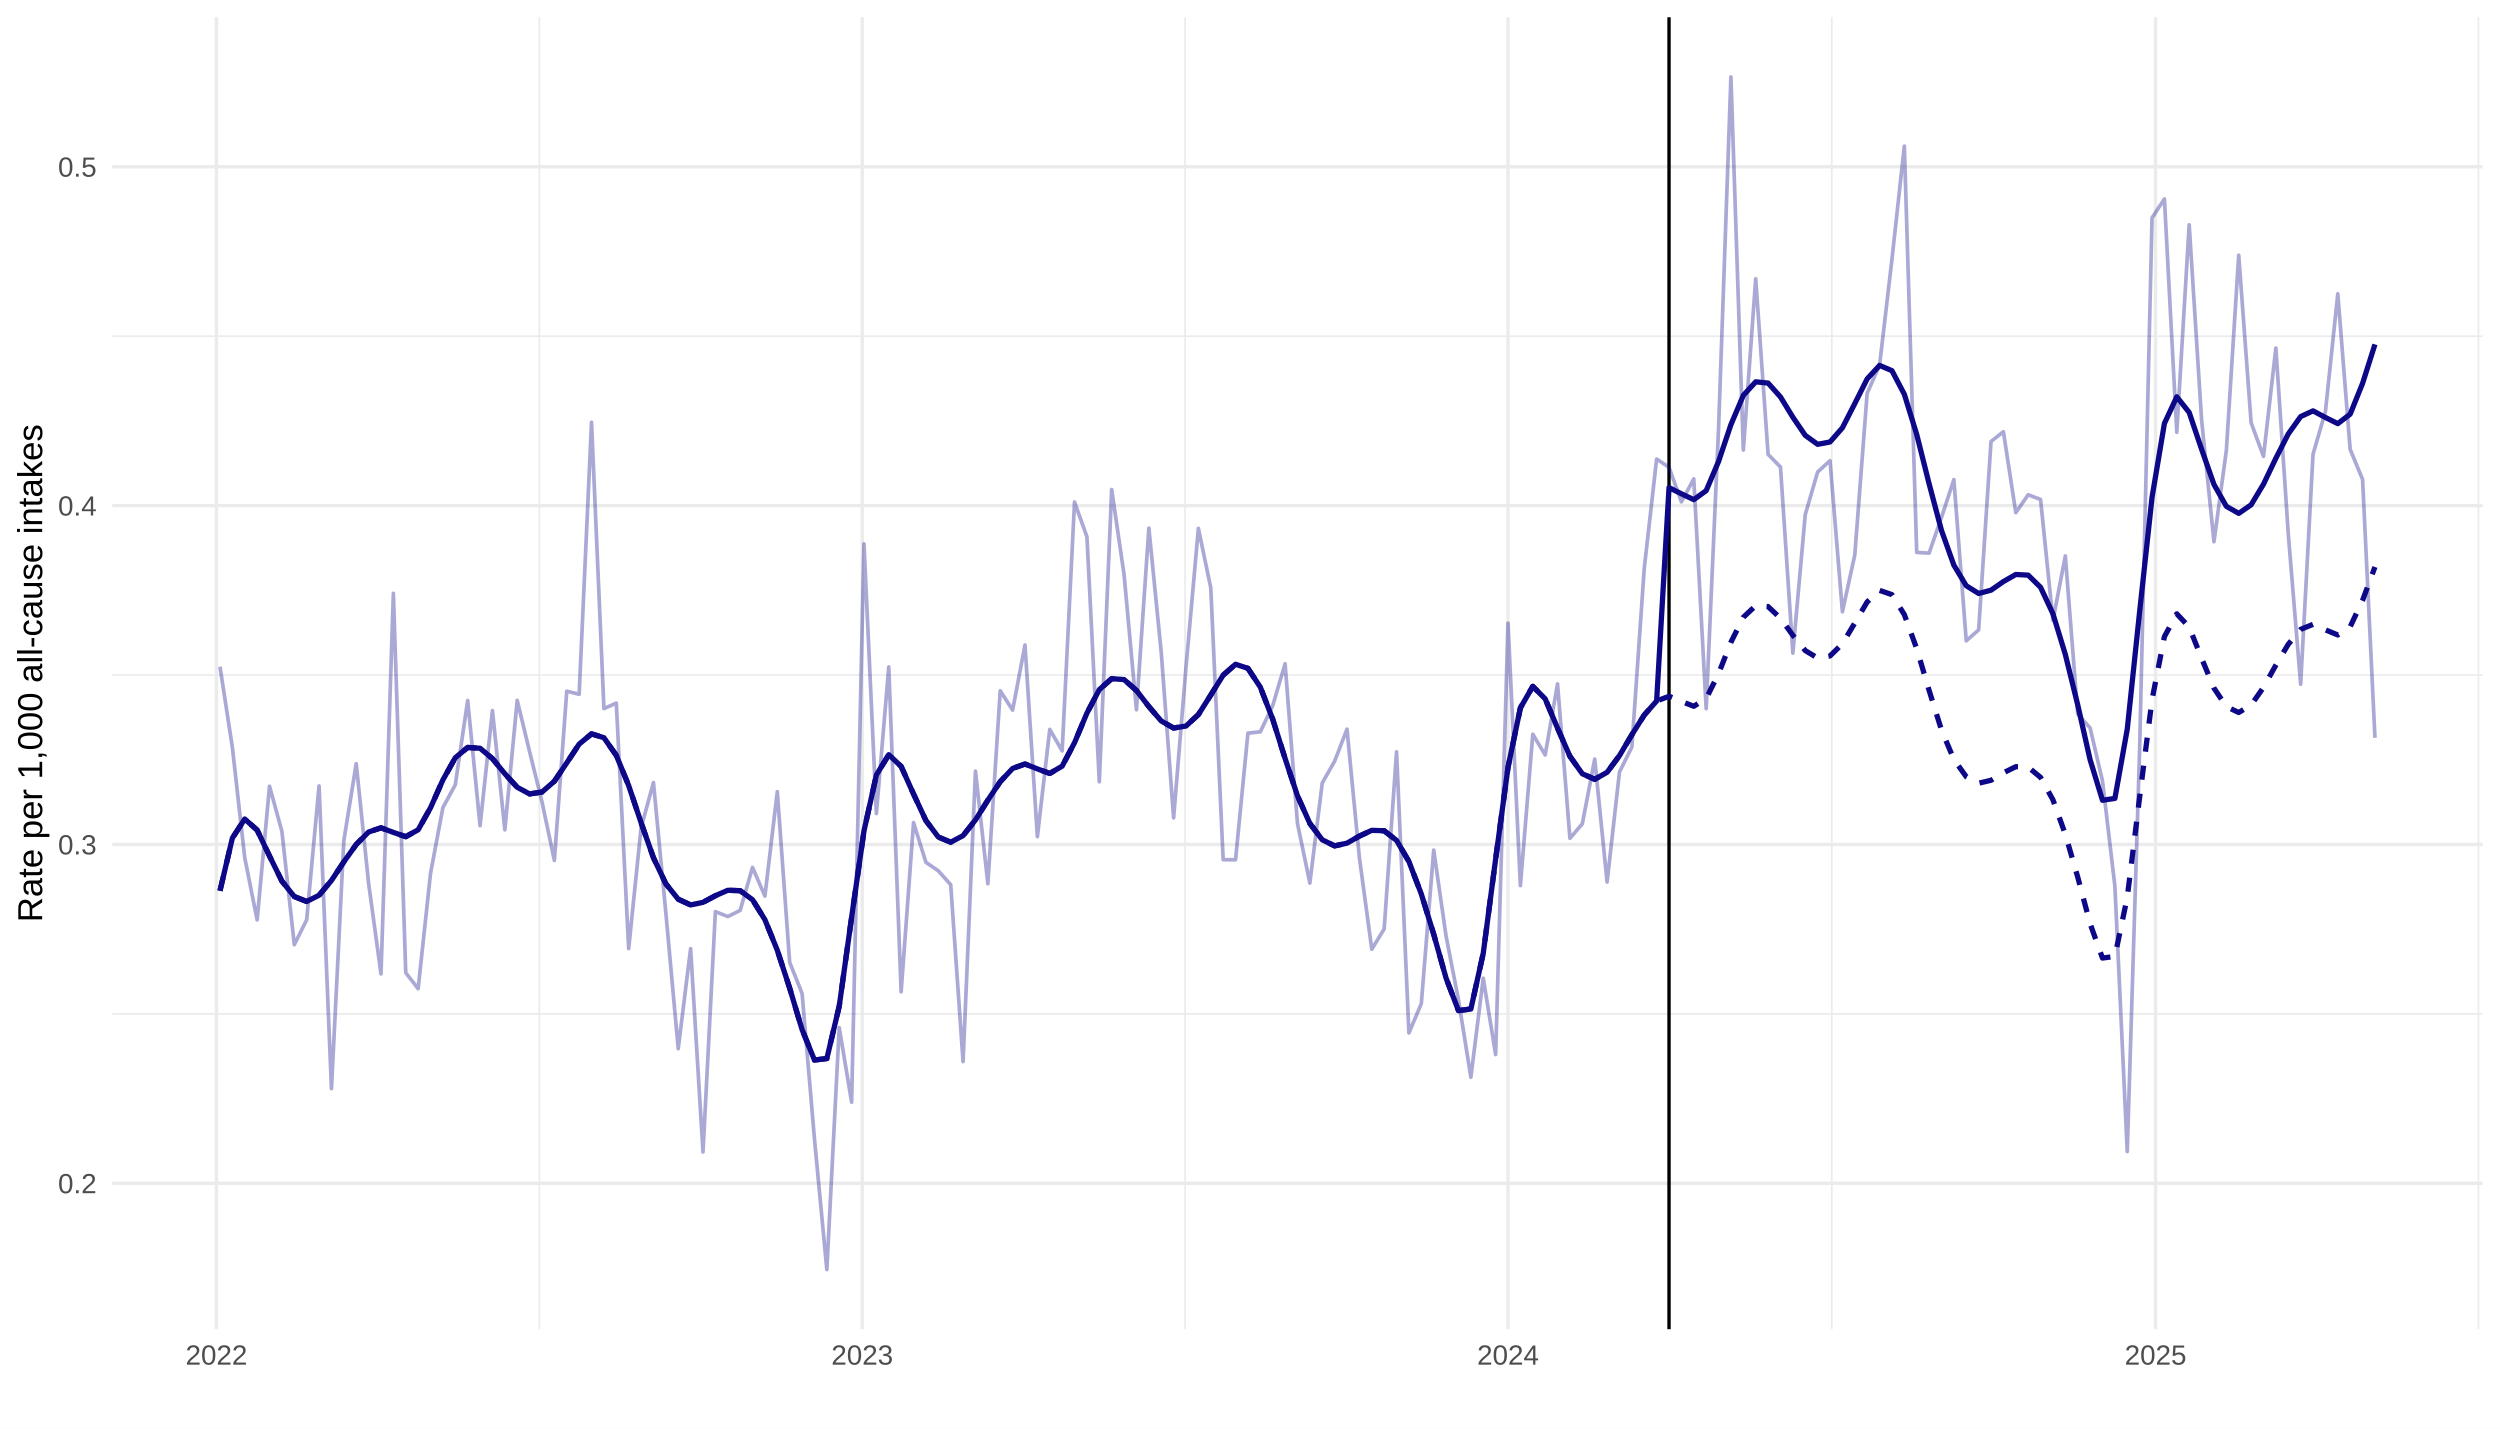
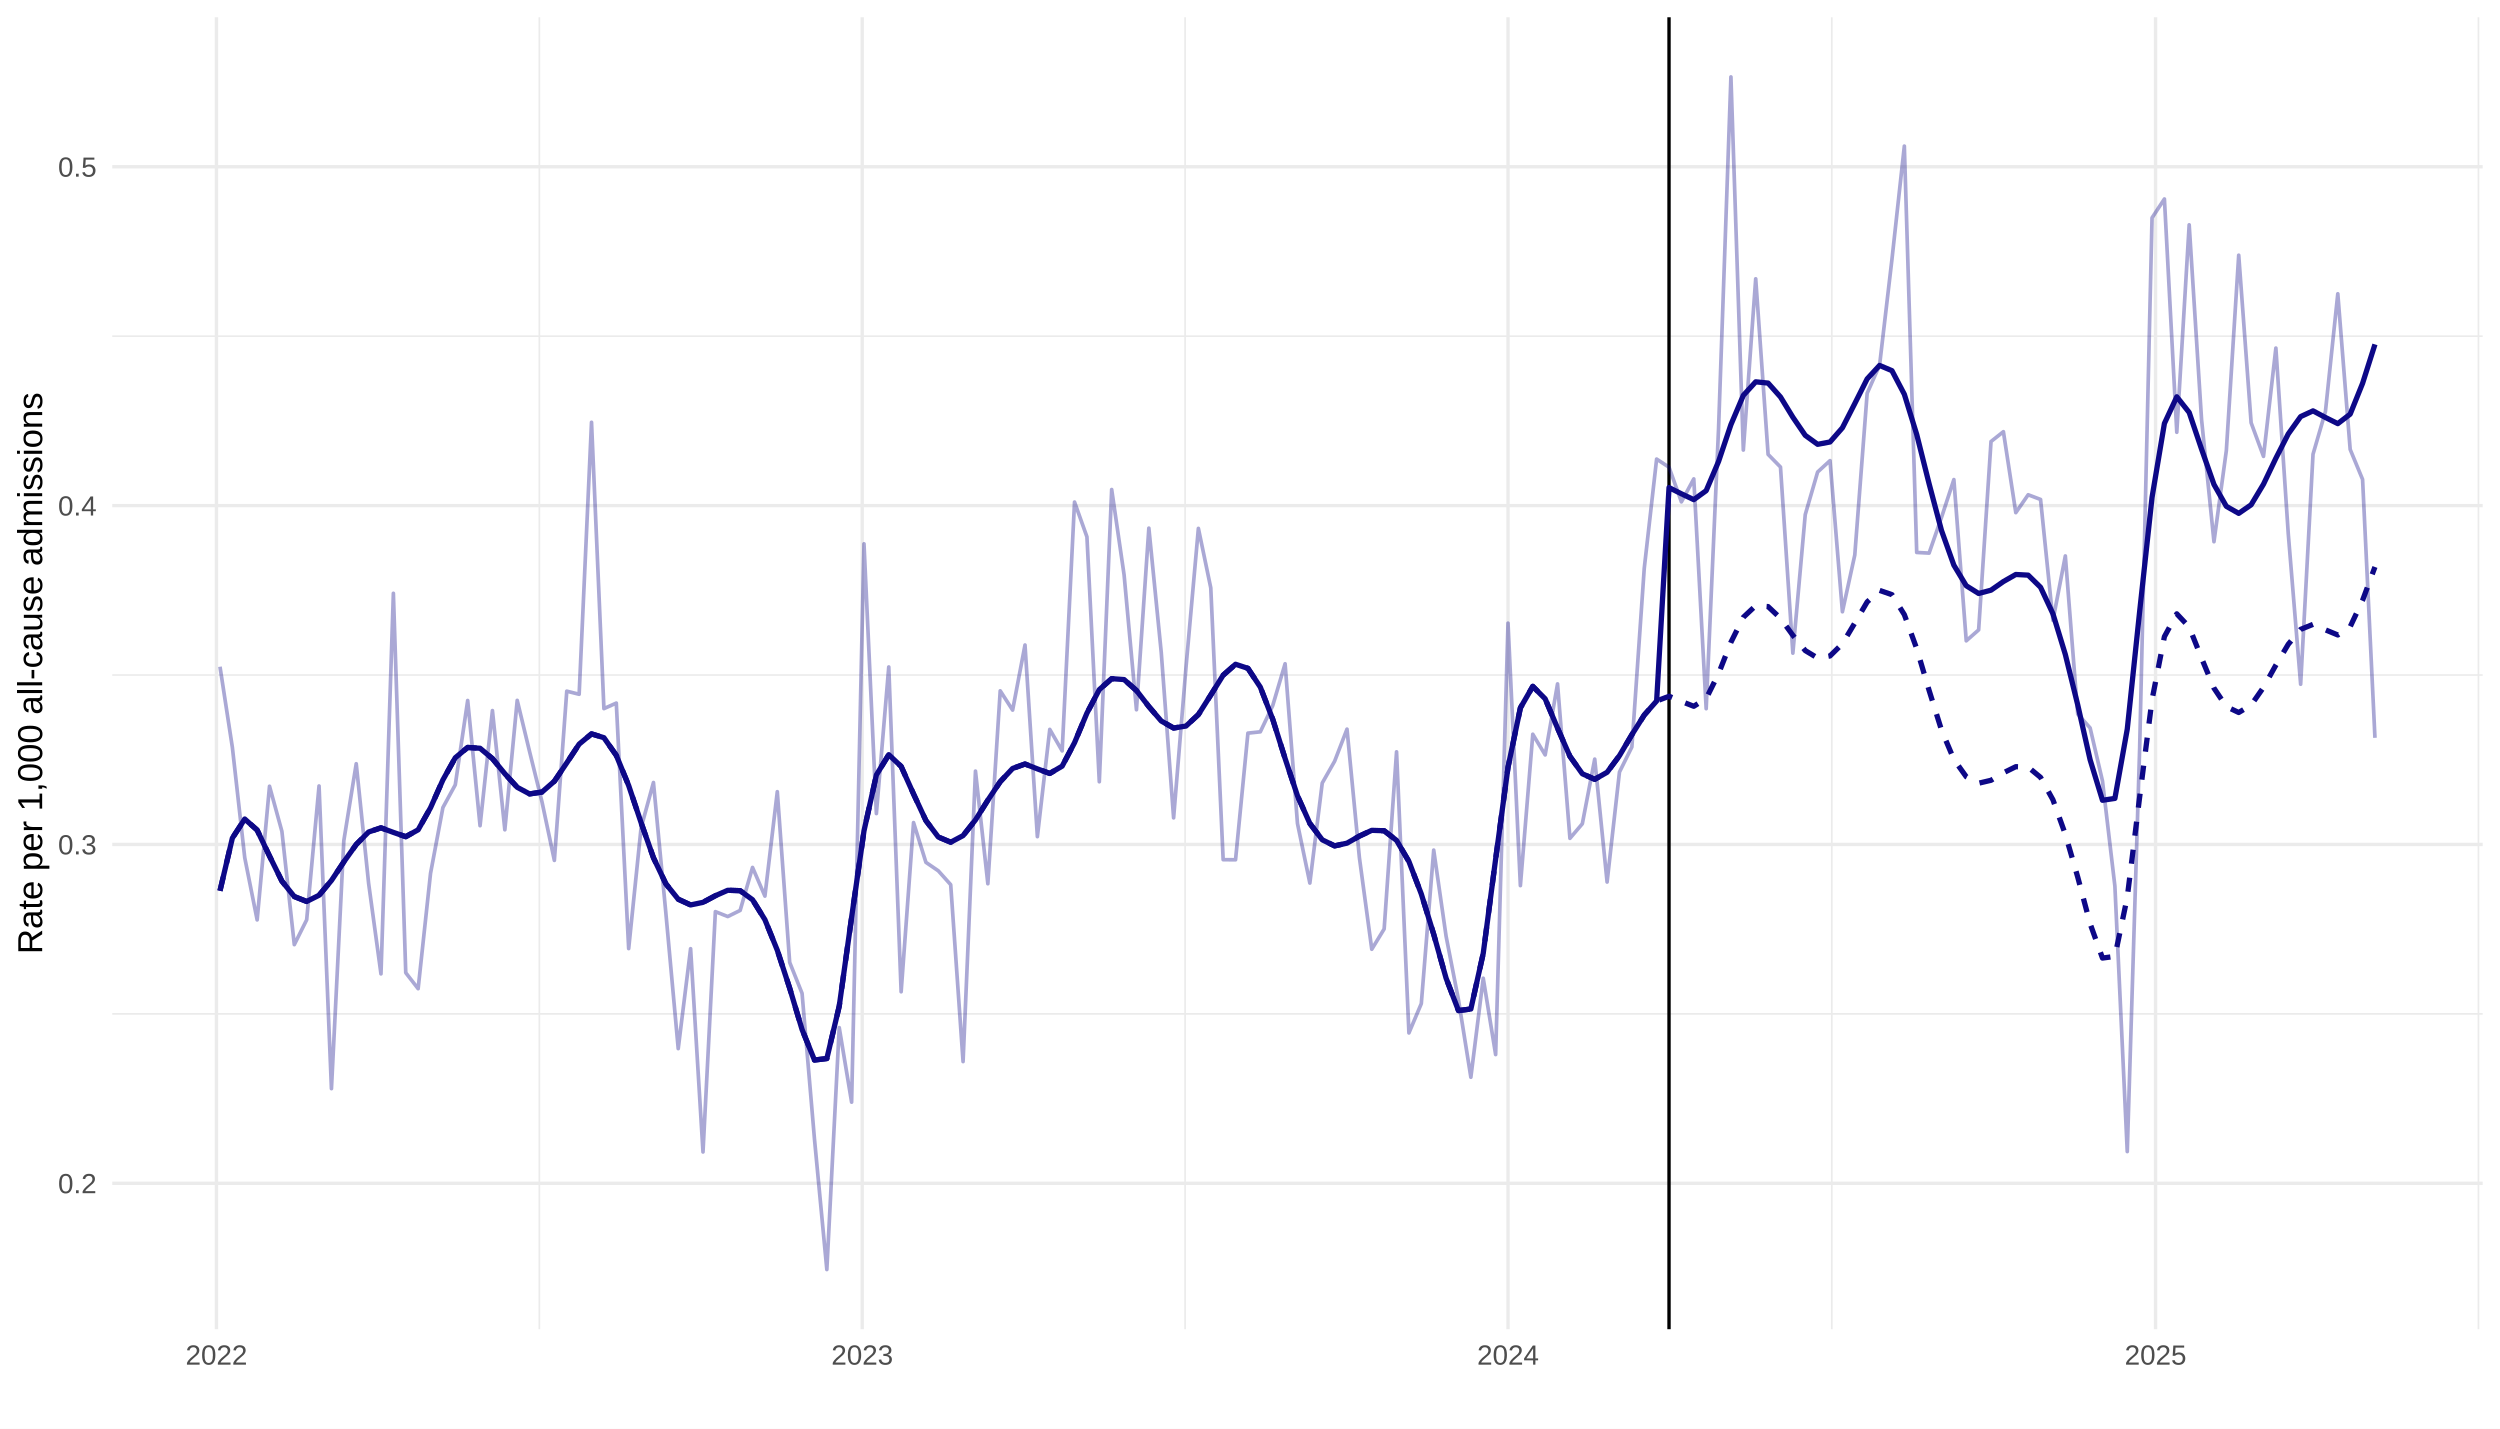
<svg xmlns="http://www.w3.org/2000/svg" width="1008.00pt" height="576.00pt" viewBox="0 0 1008.00 576.00">
  <g class="svglite">
    <defs>
      <style type="text/css">
    .svglite line, .svglite polyline, .svglite polygon, .svglite path, .svglite rect, .svglite circle {
      fill: none;
      stroke: #000000;
      stroke-linecap: round;
      stroke-linejoin: round;
      stroke-miterlimit: 10.00;
    }
    .svglite text {
      white-space: pre;
    }
    .svglite g.glyphgroup path {
      fill: inherit;
      stroke: none;
    }
  </style>
    </defs>
    <rect width="100%" height="100%" style="stroke: none; fill: #FFFFFF;" />
    <defs>
      <clipPath id="cpMC4wMHwxMDA4LjAwfDAuMDB8NTc2LjAw">
        <rect x="0.00" y="0.00" width="1008.00" height="576.00" />
      </clipPath>
    </defs>
    <g clip-path="url(#cpMC4wMHwxMDA4LjAwfDAuMDB8NTc2LjAw)">
      <rect x="0.00" y="0.00" width="1008.00" height="576.00" style="stroke-width: 1.36; stroke: none; fill: #FFFFFF;" />
    </g>
    <defs>
      <clipPath id="cpNDUuMjV8MTAwMS4wM3w2Ljk3fDUzNS45Mw==">
        <rect x="45.25" y="6.97" width="955.77" height="528.95" />
      </clipPath>
    </defs>
    <g clip-path="url(#cpNDUuMjV8MTAwMS4wM3w2Ljk3fDUzNS45Mw==)">
      <polyline points="45.25,408.79 1001.03,408.79 " style="stroke-width: 0.68; stroke: #EBEBEB; stroke-linecap: butt;" />
      <polyline points="45.25,272.17 1001.03,272.17 " style="stroke-width: 0.68; stroke: #EBEBEB; stroke-linecap: butt;" />
      <polyline points="45.25,135.55 1001.03,135.55 " style="stroke-width: 0.68; stroke: #EBEBEB; stroke-linecap: butt;" />
      <polyline points="217.46,535.93 217.46,6.97 " style="stroke-width: 0.68; stroke: #EBEBEB; stroke-linecap: butt;" />
      <polyline points="477.84,535.93 477.84,6.97 " style="stroke-width: 0.68; stroke: #EBEBEB; stroke-linecap: butt;" />
      <polyline points="738.58,535.93 738.58,6.97 " style="stroke-width: 0.68; stroke: #EBEBEB; stroke-linecap: butt;" />
      <polyline points="999.31,535.93 999.31,6.97 " style="stroke-width: 0.68; stroke: #EBEBEB; stroke-linecap: butt;" />
      <polyline points="45.25,477.10 1001.03,477.10 " style="stroke-width: 1.36; stroke: #EBEBEB; stroke-linecap: butt;" />
      <polyline points="45.25,340.48 1001.03,340.48 " style="stroke-width: 1.36; stroke: #EBEBEB; stroke-linecap: butt;" />
      <polyline points="45.25,203.86 1001.03,203.86 " style="stroke-width: 1.36; stroke: #EBEBEB; stroke-linecap: butt;" />
      <polyline points="45.25,67.24 1001.03,67.24 " style="stroke-width: 1.36; stroke: #EBEBEB; stroke-linecap: butt;" />
      <polyline points="87.27,535.93 87.27,6.97 " style="stroke-width: 1.36; stroke: #EBEBEB; stroke-linecap: butt;" />
      <polyline points="347.65,535.93 347.65,6.97 " style="stroke-width: 1.36; stroke: #EBEBEB; stroke-linecap: butt;" />
      <polyline points="608.03,535.93 608.03,6.97 " style="stroke-width: 1.36; stroke: #EBEBEB; stroke-linecap: butt;" />
      <polyline points="869.12,535.93 869.12,6.97 " style="stroke-width: 1.36; stroke: #EBEBEB; stroke-linecap: butt;" />
      <line x1="672.95" y1="535.93" x2="672.95" y2="6.97" style="stroke-width: 1.36; stroke-linecap: butt;" />
      <polyline points="88.70,268.82 93.69,301.35 98.68,345.83 103.68,370.90 108.67,317.01 113.66,335.21 118.66,380.88 123.65,370.87 128.64,316.91 133.64,438.94 138.63,338.95 143.63,307.94 148.62,356.12 153.61,392.66 158.61,239.23 163.60,392.22 168.59,398.64 173.59,352.15 178.58,325.60 183.57,316.44 188.57,282.44 193.56,332.92 198.55,286.51 203.55,334.57 208.54,282.39 213.54,303.11 218.53,323.31 223.52,346.91 228.52,278.68 233.51,279.93 238.50,170.27 243.50,285.72 248.49,283.48 253.48,382.47 258.48,333.79 263.47,315.51 268.47,368.09 273.46,422.80 278.45,382.52 283.45,464.47 288.44,367.57 293.43,369.55 298.43,367.08 303.42,349.75 308.41,361.31 313.41,319.21 318.40,388.03 323.39,400.51 328.39,459.23 333.38,511.88 338.38,414.33 343.37,444.39 348.36,219.28 353.36,328.03 358.35,268.93 363.34,399.88 368.34,331.67 373.33,347.70 378.32,351.11 383.32,356.70 388.31,428.03 393.31,310.91 398.30,356.32 403.29,278.54 408.29,286.31 413.28,260.07 418.27,337.34 423.27,294.09 428.26,302.76 433.25,202.43 438.25,216.45 443.24,315.20 448.23,197.38 453.23,231.76 458.22,286.17 463.22,212.95 468.21,263.03 473.20,329.76 478.20,268.98 483.19,213.05 488.18,237.03 493.18,346.62 498.17,346.66 503.16,295.60 508.16,295.07 513.15,284.53 518.15,267.63 523.14,332.03 528.13,356.05 533.13,315.72 538.12,306.93 543.11,293.99 548.11,345.81 553.10,382.74 558.09,374.56 563.09,303.14 568.08,416.48 573.07,404.66 578.07,342.76 583.06,377.47 588.06,403.13 593.05,434.34 598.04,394.42 603.04,425.20 608.03,251.26 613.02,357.08 618.02,296.04 623.01,304.38 628.00,275.75 633.00,338.02 637.99,332.15 642.99,306.08 647.98,355.63 652.97,311.29 657.97,301.18 662.96,229.17 667.95,185.10 672.95,188.39 677.94,202.36 682.93,193.09 687.93,285.74 692.92,172.84 697.91,31.02 702.91,181.46 707.90,112.42 712.90,183.21 717.89,188.31 722.88,263.35 727.88,207.46 732.87,190.31 737.86,185.73 742.86,246.66 747.85,223.78 752.84,158.56 757.84,147.29 762.83,104.61 767.83,58.91 772.82,222.75 777.81,223.01 782.81,208.62 787.80,193.37 792.79,258.38 797.79,253.97 802.78,178.01 807.77,174.06 812.77,206.70 817.76,199.49 822.75,201.38 827.75,250.14 832.74,224.16 837.74,287.91 842.73,293.49 847.72,314.89 852.72,357.27 857.71,464.31 862.70,301.93 867.70,87.82 872.69,80.23 877.68,174.29 882.68,90.65 887.67,169.19 892.67,218.42 897.66,181.66 902.65,102.90 907.65,170.45 912.64,184.01 917.63,140.35 922.63,215.23 927.62,275.88 932.61,183.15 937.61,165.96 942.60,118.46 947.59,181.20 952.59,193.30 957.58,297.49 " style="stroke-width: 1.49; stroke: #0D0887; stroke-opacity: 0.35; stroke-linecap: butt;" />
      <polyline points="88.70,359.17 93.69,337.92 98.68,330.23 103.68,334.68 108.67,345.16 113.66,355.26 118.66,361.49 123.65,363.47 128.64,360.97 133.64,355.00 138.63,347.51 143.63,340.49 148.62,335.46 153.61,333.78 158.61,335.62 163.60,337.35 168.59,334.58 173.59,325.68 178.58,314.45 183.57,305.52 188.57,301.37 193.56,301.70 198.55,305.87 203.55,311.96 208.54,317.43 213.54,320.11 218.53,319.35 223.52,315.00 228.52,307.58 233.51,300.03 238.50,295.90 243.50,297.44 248.49,304.57 253.48,316.74 258.48,331.67 263.47,345.84 268.47,356.34 273.46,362.56 278.45,364.87 283.45,363.82 288.44,361.15 293.43,358.96 298.43,359.12 303.42,362.77 308.41,370.81 313.41,383.14 318.40,398.44 323.39,415.11 328.39,427.41 333.38,426.81 338.38,405.68 343.37,369.85 348.36,335.02 353.36,312.45 358.35,304.29 363.34,309.01 368.34,320.14 373.33,330.86 378.32,337.48 383.32,339.58 388.31,336.92 393.31,330.59 398.30,322.63 403.29,315.18 408.29,309.84 413.28,308.05 418.27,310.01 423.27,311.85 428.26,308.91 433.25,299.46 438.25,287.53 443.24,278.05 448.23,273.64 453.23,274.00 458.22,278.42 463.22,284.89 468.21,290.70 473.20,293.54 478.20,292.74 483.19,288.11 488.18,280.24 493.18,272.23 498.17,267.83 503.16,269.47 508.16,277.05 513.15,289.97 518.15,305.82 523.14,320.86 528.13,332.01 533.13,338.61 538.12,341.06 543.11,339.96 548.11,337.12 553.10,334.79 558.09,334.96 563.09,338.84 568.08,347.37 573.07,360.46 578.07,376.71 583.06,394.40 588.06,407.47 593.05,406.83 598.04,384.39 603.04,346.36 608.03,309.37 613.02,285.41 618.02,276.74 623.01,281.76 628.00,293.58 633.00,304.96 637.99,311.98 642.99,314.21 647.98,311.39 652.97,304.67 657.97,296.22 662.96,288.30 667.95,282.64 672.95,196.59 677.94,199.10 682.93,201.46 687.93,197.84 692.92,186.07 697.91,171.21 702.91,159.41 707.90,153.95 712.90,154.46 717.89,160.06 722.88,168.22 727.88,175.54 732.87,179.15 737.86,178.21 742.86,172.49 747.85,162.71 752.84,152.76 757.84,147.34 762.83,149.45 767.83,158.98 772.82,175.18 777.81,195.04 782.81,213.89 787.80,227.88 792.79,236.17 797.79,239.29 802.78,237.96 807.77,234.48 812.77,231.63 817.76,231.90 822.75,236.79 827.75,247.49 832.74,263.88 837.74,284.20 842.73,306.33 847.72,322.67 852.72,321.92 857.71,293.99 862.70,246.61 867.70,200.55 872.69,170.73 877.68,159.99 882.68,166.31 887.67,181.10 892.67,195.34 897.66,204.15 902.65,206.99 907.65,203.54 912.64,195.22 917.63,184.76 922.63,174.96 927.62,167.97 932.61,165.66 937.61,168.32 942.60,170.81 947.59,166.98 952.59,154.56 957.58,138.86 " style="stroke-width: 2.13; stroke: #0D0887; stroke-linecap: butt;" />
      <polyline points="88.70,359.17 93.69,337.92 98.68,330.23 103.68,334.68 108.67,345.16 113.66,355.26 118.66,361.49 123.65,363.47 128.64,360.97 133.64,355.00 138.63,347.51 143.63,340.49 148.62,335.46 153.61,333.78 158.61,335.62 163.60,337.35 168.59,334.58 173.59,325.68 178.58,314.45 183.57,305.52 188.57,301.37 193.56,301.70 198.55,305.87 203.55,311.96 208.54,317.43 213.54,320.11 218.53,319.35 223.52,315.00 228.52,307.58 233.51,300.03 238.50,295.90 243.50,297.44 248.49,304.57 253.48,316.74 258.48,331.67 263.47,345.84 268.47,356.34 273.46,362.56 278.45,364.87 283.45,363.82 288.44,361.15 293.43,358.96 298.43,359.12 303.42,362.77 308.41,370.81 313.41,383.14 318.40,398.44 323.39,415.11 328.39,427.41 333.38,426.81 338.38,405.68 343.37,369.85 348.36,335.02 353.36,312.45 358.35,304.29 363.34,309.01 368.34,320.14 373.33,330.86 378.32,337.48 383.32,339.58 388.31,336.92 393.31,330.59 398.30,322.63 403.29,315.18 408.29,309.84 413.28,308.05 418.27,310.01 423.27,311.85 428.26,308.91 433.25,299.46 438.25,287.53 443.24,278.05 448.23,273.64 453.23,274.00 458.22,278.42 463.22,284.89 468.21,290.70 473.20,293.54 478.20,292.74 483.19,288.11 488.18,280.24 493.18,272.23 498.17,267.83 503.16,269.47 508.16,277.05 513.15,289.97 518.15,305.82 523.14,320.86 528.13,332.01 533.13,338.61 538.12,341.06 543.11,339.96 548.11,337.12 553.10,334.79 558.09,334.96 563.09,338.84 568.08,347.37 573.07,360.46 578.07,376.71 583.06,394.40 588.06,407.47 593.05,406.83 598.04,384.39 603.04,346.36 608.03,309.37 613.02,285.41 618.02,276.74 623.01,281.76 628.00,293.58 633.00,304.96 637.99,311.98 642.99,314.21 647.98,311.39 652.97,304.67 657.97,296.22 662.96,288.30 667.95,282.64 672.95,280.74 677.94,282.82 682.93,284.77 687.93,281.65 692.92,271.61 697.91,258.95 702.91,248.89 707.90,244.20 712.90,244.58 717.89,249.28 722.88,256.15 727.88,262.31 732.87,265.33 737.86,264.48 742.86,259.57 747.85,251.21 752.84,242.70 757.84,238.04 762.83,239.77 767.83,247.82 772.82,261.54 777.81,278.36 782.81,294.34 787.80,306.18 792.79,313.18 797.79,315.79 802.78,314.61 807.77,311.60 812.77,309.13 817.76,309.31 822.75,313.43 827.75,322.49 832.74,336.38 837.74,353.63 842.73,372.42 847.72,386.29 852.72,385.62 857.71,361.80 862.70,321.41 867.70,282.14 872.69,256.69 877.68,247.50 882.68,252.82 887.67,265.37 892.67,277.45 897.66,284.91 902.65,287.28 907.65,284.29 912.64,277.14 917.63,268.18 922.63,259.77 927.62,253.76 932.61,251.74 937.61,253.95 942.60,256.02 947.59,252.70 952.59,242.05 957.58,228.60 " style="stroke-width: 2.13; stroke: #0D0887; stroke-dasharray: 5.69,5.69; stroke-linecap: butt;" />
    </g>
    <g clip-path="url(#cpMC4wMHwxMDA4LjAwfDAuMDB8NTc2LjAw)">
      <text x="38.97" y="481.11" text-anchor="end" style="font-size: 11.20px;fill: #4D4D4D; font-family: &quot;Arial&quot;;" textLength="15.55px" lengthAdjust="spacingAndGlyphs">0.2</text>
      <text x="38.97" y="344.49" text-anchor="end" style="font-size: 11.20px;fill: #4D4D4D; font-family: &quot;Arial&quot;;" textLength="15.55px" lengthAdjust="spacingAndGlyphs">0.3</text>
      <text x="38.97" y="207.87" text-anchor="end" style="font-size: 11.20px;fill: #4D4D4D; font-family: &quot;Arial&quot;;" textLength="15.55px" lengthAdjust="spacingAndGlyphs">0.4</text>
      <text x="38.97" y="71.24" text-anchor="end" style="font-size: 11.20px;fill: #4D4D4D; font-family: &quot;Arial&quot;;" textLength="15.55px" lengthAdjust="spacingAndGlyphs">0.5</text>
      <text x="87.27" y="550.22" text-anchor="middle" style="font-size: 11.20px;fill: #4D4D4D; font-family: &quot;Arial&quot;;" textLength="24.88px" lengthAdjust="spacingAndGlyphs">2022</text>
      <text x="347.65" y="550.22" text-anchor="middle" style="font-size: 11.20px;fill: #4D4D4D; font-family: &quot;Arial&quot;;" textLength="24.88px" lengthAdjust="spacingAndGlyphs">2023</text>
      <text x="608.03" y="550.22" text-anchor="middle" style="font-size: 11.20px;fill: #4D4D4D; font-family: &quot;Arial&quot;;" textLength="24.88px" lengthAdjust="spacingAndGlyphs">2024</text>
      <text x="869.12" y="550.22" text-anchor="middle" style="font-size: 11.20px;fill: #4D4D4D; font-family: &quot;Arial&quot;;" textLength="24.88px" lengthAdjust="spacingAndGlyphs">2025</text>
-       <text transform="translate(17.00,271.45) rotate(-90)" text-anchor="middle" style="font-size: 14.00px; font-family: &quot;Arial&quot;;" textLength="200.70px" lengthAdjust="spacingAndGlyphs">Rate per 1,000 all-cause intakes</text>
+       <text transform="translate(17.00,271.45) rotate(-90)" text-anchor="middle" style="font-size: 14.00px; font-family: &quot;Arial&quot;;" textLength="226.36px" lengthAdjust="spacingAndGlyphs">Rate per 1,000 all-cause admissions</text>
    </g>
  </g>
</svg>
